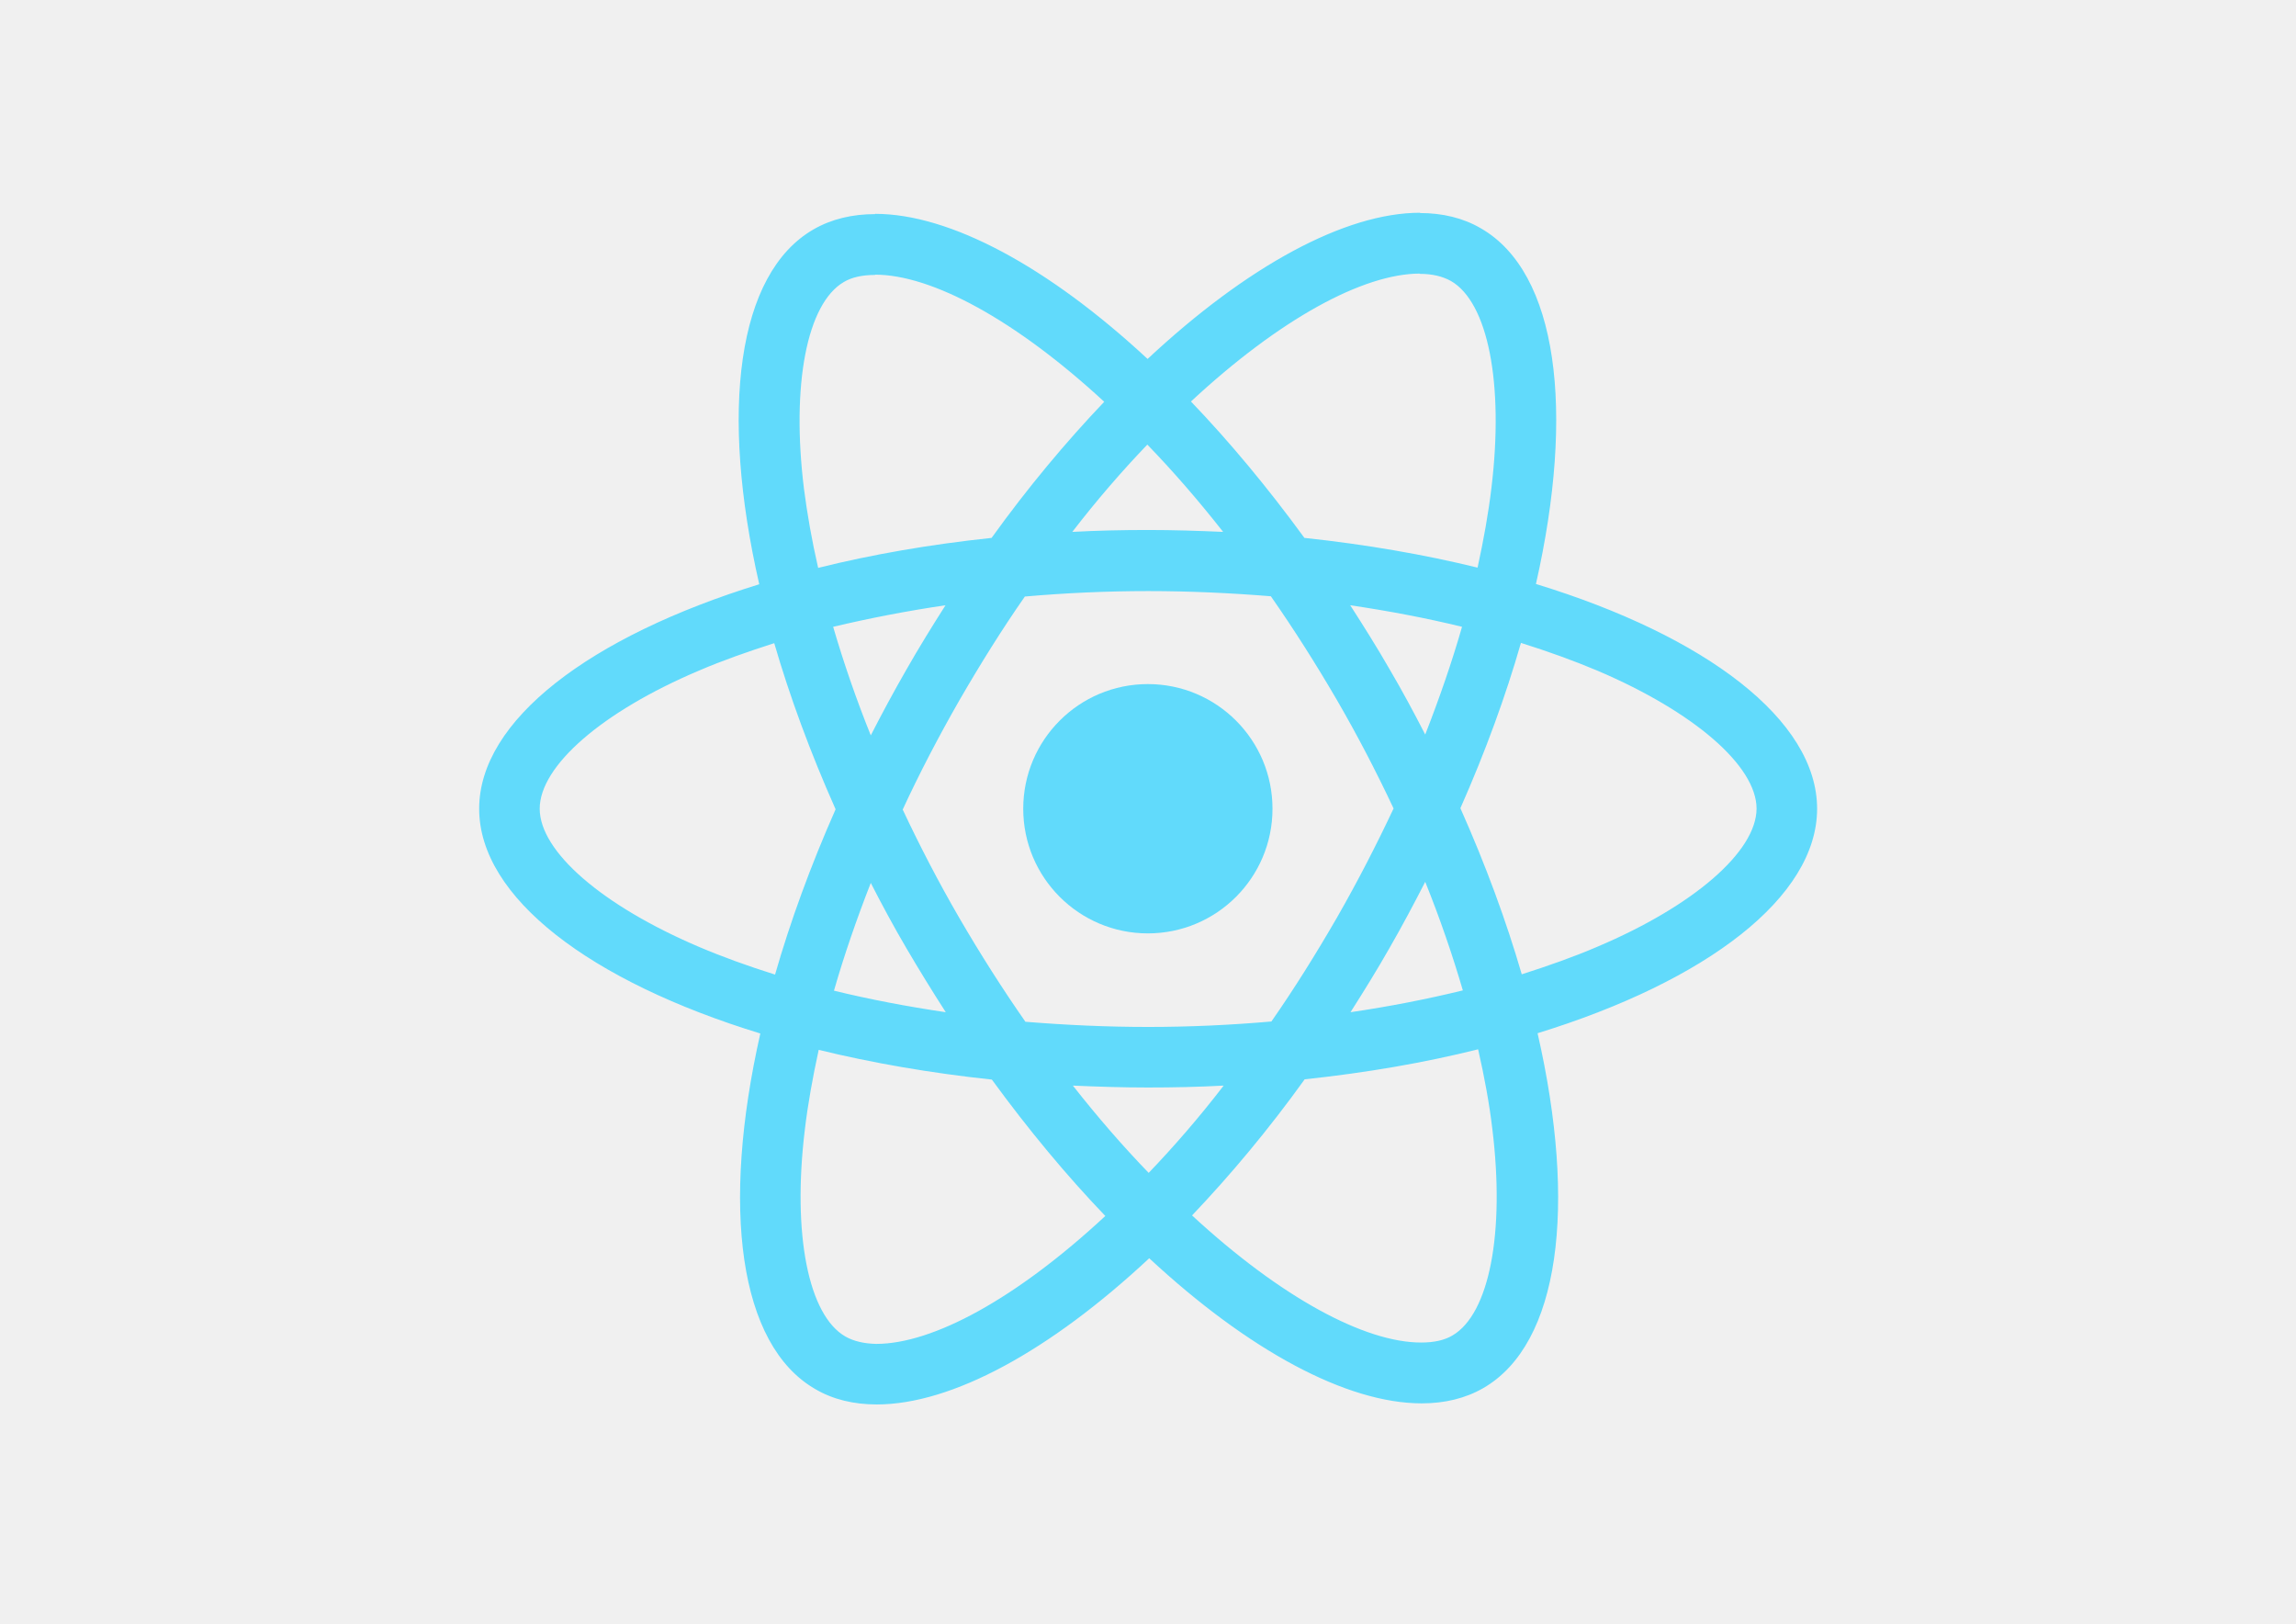
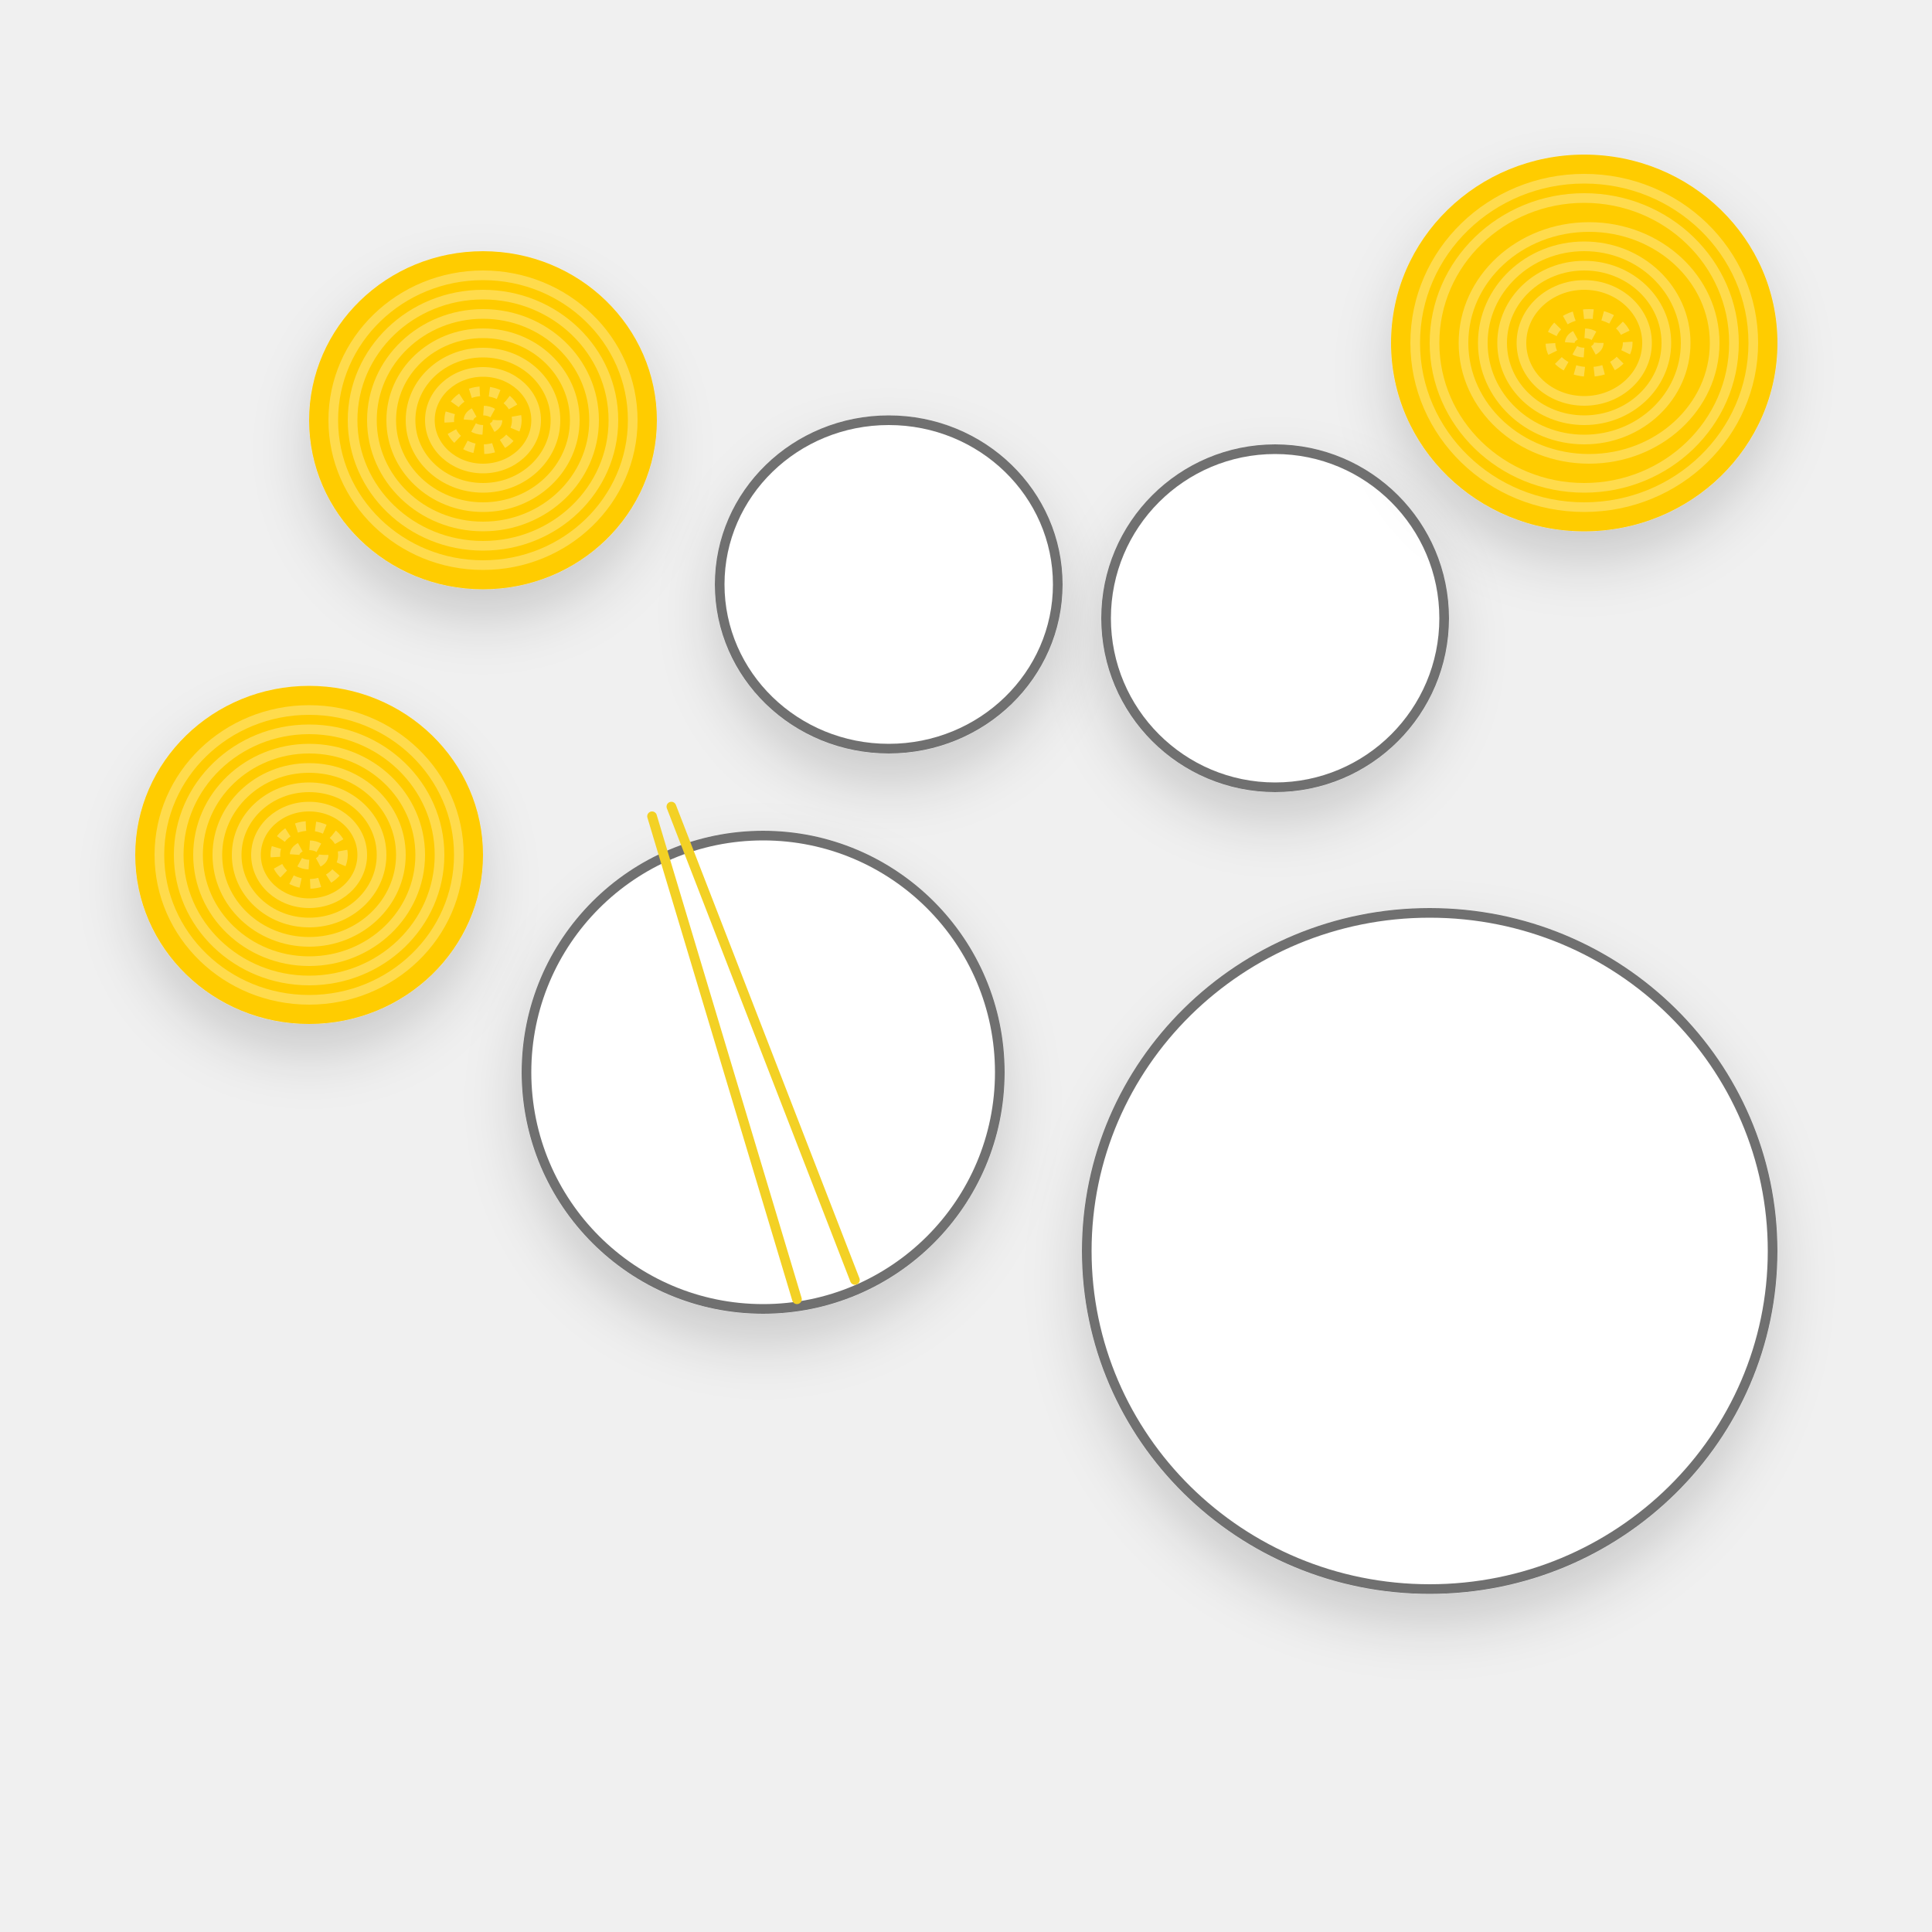
- <svg xmlns="http://www.w3.org/2000/svg" viewBox="0 0 841.9 595.3">
-   <g fill="#61DAFB">
-     <path d="M666.3 296.5c0-32.5-40.7-63.3-103.1-82.4 14.4-63.6 8-114.2-20.2-130.4-6.5-3.8-14.1-5.6-22.4-5.6v22.3c4.6 0 8.3.9 11.4 2.6 13.6 7.8 19.5 37.5 14.9 75.7-1.1 9.4-2.9 19.3-5.1 29.4-19.6-4.8-41-8.5-63.5-10.9-13.5-18.5-27.5-35.3-41.6-50 32.6-30.3 63.2-46.9 84-46.9V78c-27.5 0-63.5 19.6-99.9 53.6-36.4-33.8-72.4-53.2-99.9-53.2v22.3c20.7 0 51.4 16.5 84 46.6-14 14.7-28 31.4-41.3 49.9-22.6 2.4-44 6.1-63.6 11-2.3-10-4-19.7-5.2-29-4.7-38.2 1.1-67.9 14.6-75.8 3-1.8 6.9-2.6 11.5-2.6V78.5c-8.4 0-16 1.8-22.6 5.6-28.1 16.2-34.4 66.7-19.9 130.1-62.2 19.2-102.7 49.9-102.7 82.3 0 32.5 40.7 63.3 103.1 82.4-14.4 63.6-8 114.2 20.2 130.4 6.5 3.8 14.1 5.6 22.5 5.6 27.5 0 63.5-19.6 99.9-53.6 36.4 33.8 72.4 53.2 99.9 53.2 8.4 0 16-1.8 22.6-5.6 28.1-16.2 34.4-66.7 19.9-130.1 62-19.1 102.5-49.9 102.5-82.3zm-130.2-66.7c-3.7 12.9-8.3 26.2-13.5 39.5-4.1-8-8.4-16-13.1-24-4.6-8-9.5-15.8-14.4-23.4 14.2 2.1 27.9 4.7 41 7.9zm-45.8 106.5c-7.8 13.5-15.8 26.3-24.1 38.2-14.9 1.3-30 2-45.2 2-15.1 0-30.2-.7-45-1.9-8.3-11.9-16.4-24.6-24.2-38-7.6-13.1-14.5-26.4-20.8-39.8 6.2-13.4 13.2-26.8 20.7-39.9 7.8-13.5 15.8-26.3 24.1-38.2 14.9-1.3 30-2 45.2-2 15.1 0 30.2.7 45 1.9 8.3 11.9 16.4 24.6 24.2 38 7.6 13.1 14.5 26.4 20.8 39.8-6.3 13.4-13.2 26.8-20.7 39.9zm32.3-13c5.4 13.4 10 26.8 13.8 39.8-13.1 3.2-26.9 5.9-41.2 8 4.9-7.7 9.8-15.6 14.4-23.7 4.6-8 8.9-16.1 13-24.1zM421.2 430c-9.3-9.6-18.6-20.3-27.8-32 9 .4 18.2.7 27.5.7 9.4 0 18.7-.2 27.8-.7-9 11.7-18.3 22.4-27.5 32zm-74.4-58.9c-14.2-2.1-27.9-4.7-41-7.9 3.7-12.9 8.3-26.2 13.5-39.5 4.1 8 8.4 16 13.1 24 4.7 8 9.5 15.8 14.4 23.4zM420.7 163c9.3 9.6 18.6 20.3 27.8 32-9-.4-18.2-.7-27.5-.7-9.4 0-18.7.2-27.8.7 9-11.7 18.3-22.4 27.5-32zm-74 58.9c-4.9 7.7-9.8 15.6-14.4 23.7-4.6 8-8.9 16-13 24-5.4-13.4-10-26.8-13.8-39.8 13.1-3.1 26.9-5.8 41.2-7.9zm-90.5 125.2c-35.4-15.1-58.3-34.9-58.3-50.6 0-15.7 22.9-35.6 58.3-50.6 8.6-3.7 18-7 27.7-10.1 5.7 19.6 13.2 40 22.5 60.9-9.2 20.8-16.6 41.1-22.2 60.6-9.9-3.1-19.3-6.5-28-10.2zM310 490c-13.6-7.8-19.5-37.5-14.9-75.7 1.1-9.4 2.9-19.3 5.1-29.4 19.6 4.8 41 8.5 63.5 10.9 13.5 18.5 27.5 35.3 41.6 50-32.6 30.3-63.2 46.9-84 46.9-4.5-.1-8.3-1-11.3-2.7zm237.2-76.2c4.7 38.2-1.1 67.9-14.6 75.8-3 1.8-6.9 2.6-11.5 2.6-20.7 0-51.4-16.5-84-46.6 14-14.7 28-31.4 41.3-49.9 22.6-2.4 44-6.1 63.6-11 2.3 10.1 4.1 19.8 5.2 29.1zm38.5-66.7c-8.6 3.7-18 7-27.7 10.1-5.7-19.6-13.2-40-22.5-60.9 9.2-20.8 16.6-41.1 22.2-60.6 9.9 3.1 19.3 6.5 28.1 10.2 35.4 15.1 58.3 34.9 58.3 50.6-.1 15.7-23 35.6-58.4 50.6zM320.8 78.4z" />
-     <circle cx="420.9" cy="296.5" r="45.7" />
-     <path d="M520.5 78.1z" />
+ <svg xmlns="http://www.w3.org/2000/svg" width="200" height="200" viewBox="0 0 200 200">
+   <defs>
+     <filter id="Ellipse_1" x="45" y="80" width="68" height="68" filterUnits="userSpaceOnUse">
+       <feOffset dy="3" input="SourceAlpha" />
+       <feGaussianBlur stdDeviation="3" result="blur" />
+       <feFlood flood-opacity="0.161" />
+       <feComposite operator="in" in2="blur" />
+       <feComposite in="SourceGraphic" />
+     </filter>
+     <filter id="Ellipse_2" x="103" y="88" width="90" height="89" filterUnits="userSpaceOnUse">
+       <feOffset dy="3" input="SourceAlpha" />
+       <feGaussianBlur stdDeviation="3" result="blur-2" />
+       <feFlood flood-opacity="0.161" />
+       <feComposite operator="in" in2="blur-2" />
+       <feComposite in="SourceGraphic" />
+     </filter>
+     <filter id="Ellipse_3" x="105" y="40" width="54" height="54" filterUnits="userSpaceOnUse">
+       <feOffset dy="3" input="SourceAlpha" />
+       <feGaussianBlur stdDeviation="3" result="blur-3" />
+       <feFlood flood-opacity="0.161" />
+       <feComposite operator="in" in2="blur-3" />
+       <feComposite in="SourceGraphic" />
+     </filter>
+     <filter id="Ellipse_4" x="65" y="37" width="54" height="53" filterUnits="userSpaceOnUse">
+       <feOffset dy="3" input="SourceAlpha" />
+       <feGaussianBlur stdDeviation="3" result="blur-4" />
+       <feFlood flood-opacity="0.161" />
+       <feComposite operator="in" in2="blur-4" />
+       <feComposite in="SourceGraphic" />
+     </filter>
+     <filter id="Ellipse_5" x="5" y="65" width="54" height="53" filterUnits="userSpaceOnUse">
+       <feOffset dy="3" input="SourceAlpha" />
+       <feGaussianBlur stdDeviation="3" result="blur-5" />
+       <feFlood flood-opacity="0.161" />
+       <feComposite operator="in" in2="blur-5" />
+       <feComposite in="SourceGraphic" />
+     </filter>
+     <filter id="Ellipse_5-2" x="23" y="20" width="54" height="53" filterUnits="userSpaceOnUse">
+       <feOffset dy="3" input="SourceAlpha" />
+       <feGaussianBlur stdDeviation="3" result="blur-6" />
+       <feFlood flood-opacity="0.161" />
+       <feComposite operator="in" in2="blur-6" />
+       <feComposite in="SourceGraphic" />
+     </filter>
+     <filter id="Ellipse_5-3" x="135" y="10" width="58" height="57" filterUnits="userSpaceOnUse">
+       <feOffset dy="3" input="SourceAlpha" />
+       <feGaussianBlur stdDeviation="3" result="blur-7" />
+       <feFlood flood-opacity="0.161" />
+       <feComposite operator="in" in2="blur-7" />
+       <feComposite in="SourceGraphic" />
+     </filter>
+     <clipPath id="clip-Artboard_1">
+       <rect width="200" height="200" />
+     </clipPath>
+   </defs>
+   <g id="Artboard_1" data-name="Artboard – 1" clip-path="url(#clip-Artboard_1)">
+     <g transform="matrix(1, 0, 0, 1, 0, 0)" filter="url(#Ellipse_1)">
+       <g id="Ellipse_1-2" data-name="Ellipse 1" transform="translate(54 86)" fill="#fff" stroke="#707070" stroke-width="1">
+         <circle cx="25" cy="25" r="25" stroke="none" />
+         <circle cx="25" cy="25" r="24.5" fill="none" />
+       </g>
+     </g>
+     <g transform="matrix(1, 0, 0, 1, 0, 0)" filter="url(#Ellipse_2)">
+       <g id="Ellipse_2-2" data-name="Ellipse 2" transform="translate(112 94)" fill="#fff" stroke="#707070" stroke-width="1">
+         <ellipse cx="36" cy="35.5" rx="36" ry="35.5" stroke="none" />
+         <ellipse cx="36" cy="35.5" rx="35.5" ry="35" fill="none" />
+       </g>
+     </g>
+     <g transform="matrix(1, 0, 0, 1, 0, 0)" filter="url(#Ellipse_3)">
+       <g id="Ellipse_3-2" data-name="Ellipse 3" transform="translate(114 46)" fill="#fff" stroke="#707070" stroke-width="1">
+         <circle cx="18" cy="18" r="18" stroke="none" />
+         <circle cx="18" cy="18" r="17.5" fill="none" />
+       </g>
+     </g>
+     <g transform="matrix(1, 0, 0, 1, 0, 0)" filter="url(#Ellipse_4)">
+       <g id="Ellipse_4-2" data-name="Ellipse 4" transform="translate(74 43)" fill="#fff" stroke="#707070" stroke-width="1">
+         <ellipse cx="18" cy="17.5" rx="18" ry="17.5" stroke="none" />
+         <ellipse cx="18" cy="17.5" rx="17.5" ry="17" fill="none" />
+       </g>
+     </g>
+     <g id="Group_1" data-name="Group 1">
+       <g transform="matrix(1, 0, 0, 1, 0, 0)" filter="url(#Ellipse_5)">
+         <ellipse id="Ellipse_5-4" data-name="Ellipse 5" cx="18" cy="17.5" rx="18" ry="17.5" transform="translate(14 71)" fill="#fc0" />
+       </g>
+       <g id="Ellipse_6" data-name="Ellipse 6" transform="translate(16 73)" fill="none" stroke="rgba(255,255,255,0.3)" stroke-width="1">
+         <ellipse cx="16" cy="15.5" rx="16" ry="15.5" stroke="none" />
+         <ellipse cx="16" cy="15.5" rx="15.5" ry="15" fill="none" />
+       </g>
+       <g id="Ellipse_7" data-name="Ellipse 7" transform="translate(18 75)" fill="none" stroke="rgba(255,255,255,0.3)" stroke-width="1">
+         <ellipse cx="14" cy="13.5" rx="14" ry="13.5" stroke="none" />
+         <ellipse cx="14" cy="13.5" rx="13.5" ry="13" fill="none" />
+       </g>
+       <g id="Ellipse_8" data-name="Ellipse 8" transform="translate(20 77)" fill="none" stroke="rgba(255,255,255,0.3)" stroke-width="1">
+         <ellipse cx="12" cy="11.5" rx="12" ry="11.5" stroke="none" />
+         <ellipse cx="12" cy="11.5" rx="11.5" ry="11" fill="none" />
+       </g>
+       <g id="Ellipse_9" data-name="Ellipse 9" transform="translate(22 79)" fill="none" stroke="rgba(255,255,255,0.3)" stroke-width="1">
+         <ellipse cx="10" cy="9.5" rx="10" ry="9.5" stroke="none" />
+         <ellipse cx="10" cy="9.5" rx="9.5" ry="9" fill="none" />
+       </g>
+       <g id="Ellipse_10" data-name="Ellipse 10" transform="translate(24 81)" fill="none" stroke="rgba(255,255,255,0.3)" stroke-width="1">
+         <ellipse cx="8" cy="7.5" rx="8" ry="7.5" stroke="none" />
+         <ellipse cx="8" cy="7.5" rx="7.5" ry="7" fill="none" />
+       </g>
+       <g id="Ellipse_11" data-name="Ellipse 11" transform="translate(26 83)" fill="none" stroke="rgba(255,255,255,0.3)" stroke-width="1">
+         <ellipse cx="6" cy="5.5" rx="6" ry="5.5" stroke="none" />
+         <ellipse cx="6" cy="5.5" rx="5.5" ry="5" fill="none" />
+       </g>
+       <g id="Ellipse_12" data-name="Ellipse 12" transform="translate(28 85)" fill="none" stroke="rgba(255,255,255,0.3)" stroke-width="1" stroke-dasharray="1 1">
+         <ellipse cx="4" cy="3.5" rx="4" ry="3.5" stroke="none" />
+         <ellipse cx="4" cy="3.5" rx="3.5" ry="3" fill="none" />
+       </g>
+       <g id="Ellipse_13" data-name="Ellipse 13" transform="translate(30 87)" fill="none" stroke="rgba(255,255,255,0.3)" stroke-width="1" stroke-dasharray="1 1">
+         <ellipse cx="2" cy="1.5" rx="2" ry="1.5" stroke="none" />
+         <ellipse cx="2" cy="1.5" rx="1.5" ry="1" fill="none" />
+       </g>
+     </g>
+     <g id="Group_2" data-name="Group 2" transform="translate(18 -45.476)">
+       <g transform="matrix(1, 0, 0, 1, -18, 45.48)" filter="url(#Ellipse_5-2)">
+         <ellipse id="Ellipse_5-5" data-name="Ellipse 5" cx="18" cy="17.5" rx="18" ry="17.5" transform="translate(32 26)" fill="#fc0" />
+       </g>
+       <g id="Ellipse_6-2" data-name="Ellipse 6" transform="translate(16 73.476)" fill="none" stroke="rgba(255,255,255,0.3)" stroke-width="1">
+         <ellipse cx="16" cy="15.5" rx="16" ry="15.5" stroke="none" />
+         <ellipse cx="16" cy="15.5" rx="15.5" ry="15" fill="none" />
+       </g>
+       <g id="Ellipse_7-2" data-name="Ellipse 7" transform="translate(18 75.476)" fill="none" stroke="rgba(255,255,255,0.3)" stroke-width="1">
+         <ellipse cx="14" cy="13.5" rx="14" ry="13.5" stroke="none" />
+         <ellipse cx="14" cy="13.5" rx="13.5" ry="13" fill="none" />
+       </g>
+       <g id="Ellipse_8-2" data-name="Ellipse 8" transform="translate(20 77.476)" fill="none" stroke="rgba(255,255,255,0.3)" stroke-width="1">
+         <ellipse cx="12" cy="11.5" rx="12" ry="11.5" stroke="none" />
+         <ellipse cx="12" cy="11.5" rx="11.5" ry="11" fill="none" />
+       </g>
+       <g id="Ellipse_9-2" data-name="Ellipse 9" transform="translate(22 79.476)" fill="none" stroke="rgba(255,255,255,0.3)" stroke-width="1">
+         <ellipse cx="10" cy="9.5" rx="10" ry="9.5" stroke="none" />
+         <ellipse cx="10" cy="9.5" rx="9.5" ry="9" fill="none" />
+       </g>
+       <g id="Ellipse_10-2" data-name="Ellipse 10" transform="translate(24 81.476)" fill="none" stroke="rgba(255,255,255,0.3)" stroke-width="1">
+         <ellipse cx="8" cy="7.5" rx="8" ry="7.5" stroke="none" />
+         <ellipse cx="8" cy="7.5" rx="7.5" ry="7" fill="none" />
+       </g>
+       <g id="Ellipse_11-2" data-name="Ellipse 11" transform="translate(26 83.476)" fill="none" stroke="rgba(255,255,255,0.3)" stroke-width="1">
+         <ellipse cx="6" cy="5.5" rx="6" ry="5.5" stroke="none" />
+         <ellipse cx="6" cy="5.5" rx="5.5" ry="5" fill="none" />
+       </g>
+       <g id="Ellipse_12-2" data-name="Ellipse 12" transform="translate(28 85.476)" fill="none" stroke="rgba(255,255,255,0.3)" stroke-width="1" stroke-dasharray="1 1">
+         <ellipse cx="4" cy="3.5" rx="4" ry="3.5" stroke="none" />
+         <ellipse cx="4" cy="3.5" rx="3.5" ry="3" fill="none" />
+       </g>
+       <g id="Ellipse_13-2" data-name="Ellipse 13" transform="translate(30 87.476)" fill="none" stroke="rgba(255,255,255,0.3)" stroke-width="1" stroke-dasharray="1 1">
+         <ellipse cx="2" cy="1.5" rx="2" ry="1.5" stroke="none" />
+         <ellipse cx="2" cy="1.5" rx="1.5" ry="1" fill="none" />
+       </g>
+     </g>
+     <g id="Group_3" data-name="Group 3" transform="translate(130 -55.476)">
+       <g transform="matrix(1, 0, 0, 1, -130, 55.48)" filter="url(#Ellipse_5-3)">
+         <ellipse id="Ellipse_5-6" data-name="Ellipse 5" cx="20" cy="19.5" rx="20" ry="19.5" transform="translate(144 16)" fill="#fc0" />
+       </g>
+       <g id="Ellipse_6-3" data-name="Ellipse 6" transform="translate(16 73.476)" fill="none" stroke="rgba(255,255,255,0.3)" stroke-width="1">
+         <ellipse cx="18" cy="17.5" rx="18" ry="17.5" stroke="none" />
+         <ellipse cx="18" cy="17.5" rx="17.5" ry="17" fill="none" />
+       </g>
+       <g id="Ellipse_7-3" data-name="Ellipse 7" transform="translate(18 75.476)" fill="none" stroke="rgba(255,255,255,0.3)" stroke-width="1">
+         <ellipse cx="16" cy="15.5" rx="16" ry="15.5" stroke="none" />
+         <ellipse cx="16" cy="15.5" rx="15.5" ry="15" fill="none" />
+       </g>
+       <g id="Ellipse_8-3" data-name="Ellipse 8" transform="translate(21 78.476)" fill="none" stroke="rgba(255,255,255,0.3)" stroke-width="1">
+         <ellipse cx="13.5" cy="12.5" rx="13.5" ry="12.5" stroke="none" />
+         <ellipse cx="13.5" cy="12.5" rx="13" ry="12" fill="none" />
+       </g>
+       <g id="Ellipse_9-3" data-name="Ellipse 9" transform="translate(23 80.476)" fill="none" stroke="rgba(255,255,255,0.3)" stroke-width="1">
+         <ellipse cx="11" cy="10.5" rx="11" ry="10.5" stroke="none" />
+         <ellipse cx="11" cy="10.5" rx="10.5" ry="10" fill="none" />
+       </g>
+       <g id="Ellipse_10-3" data-name="Ellipse 10" transform="translate(25 82.476)" fill="none" stroke="rgba(255,255,255,0.3)" stroke-width="1">
+         <ellipse cx="9" cy="8.5" rx="9" ry="8.5" stroke="none" />
+         <ellipse cx="9" cy="8.5" rx="8.5" ry="8" fill="none" />
+       </g>
+       <g id="Ellipse_11-3" data-name="Ellipse 11" transform="translate(27 84.476)" fill="none" stroke="rgba(255,255,255,0.3)" stroke-width="1">
+         <ellipse cx="7" cy="6.5" rx="7" ry="6.5" stroke="none" />
+         <ellipse cx="7" cy="6.5" rx="6.5" ry="6" fill="none" />
+       </g>
+       <g id="Ellipse_12-3" data-name="Ellipse 12" transform="translate(30 87.476)" fill="none" stroke="rgba(255,255,255,0.3)" stroke-width="1" stroke-dasharray="1 1">
+         <ellipse cx="4.5" cy="3.5" rx="4.5" ry="3.5" stroke="none" />
+         <ellipse cx="4.5" cy="3.5" rx="4" ry="3" fill="none" />
+       </g>
+       <g id="Ellipse_13-3" data-name="Ellipse 13" transform="translate(32 89.476)" fill="none" stroke="rgba(255,255,255,0.3)" stroke-width="1" stroke-dasharray="1 1">
+         <ellipse cx="2" cy="1.5" rx="2" ry="1.5" stroke="none" />
+         <ellipse cx="2" cy="1.5" rx="1.5" ry="1" fill="none" />
+       </g>
+     </g>
+     <line id="Line_1" data-name="Line 1" x1="15" y1="50" transform="translate(67.5 84.5)" fill="none" stroke="#f3d125" stroke-linecap="round" stroke-width="1" />
+     <line id="Line_2" data-name="Line 2" x1="19" y1="49" transform="translate(69.5 83.5)" fill="none" stroke="#f3d125" stroke-linecap="round" stroke-width="1" />
  </g>
</svg>
